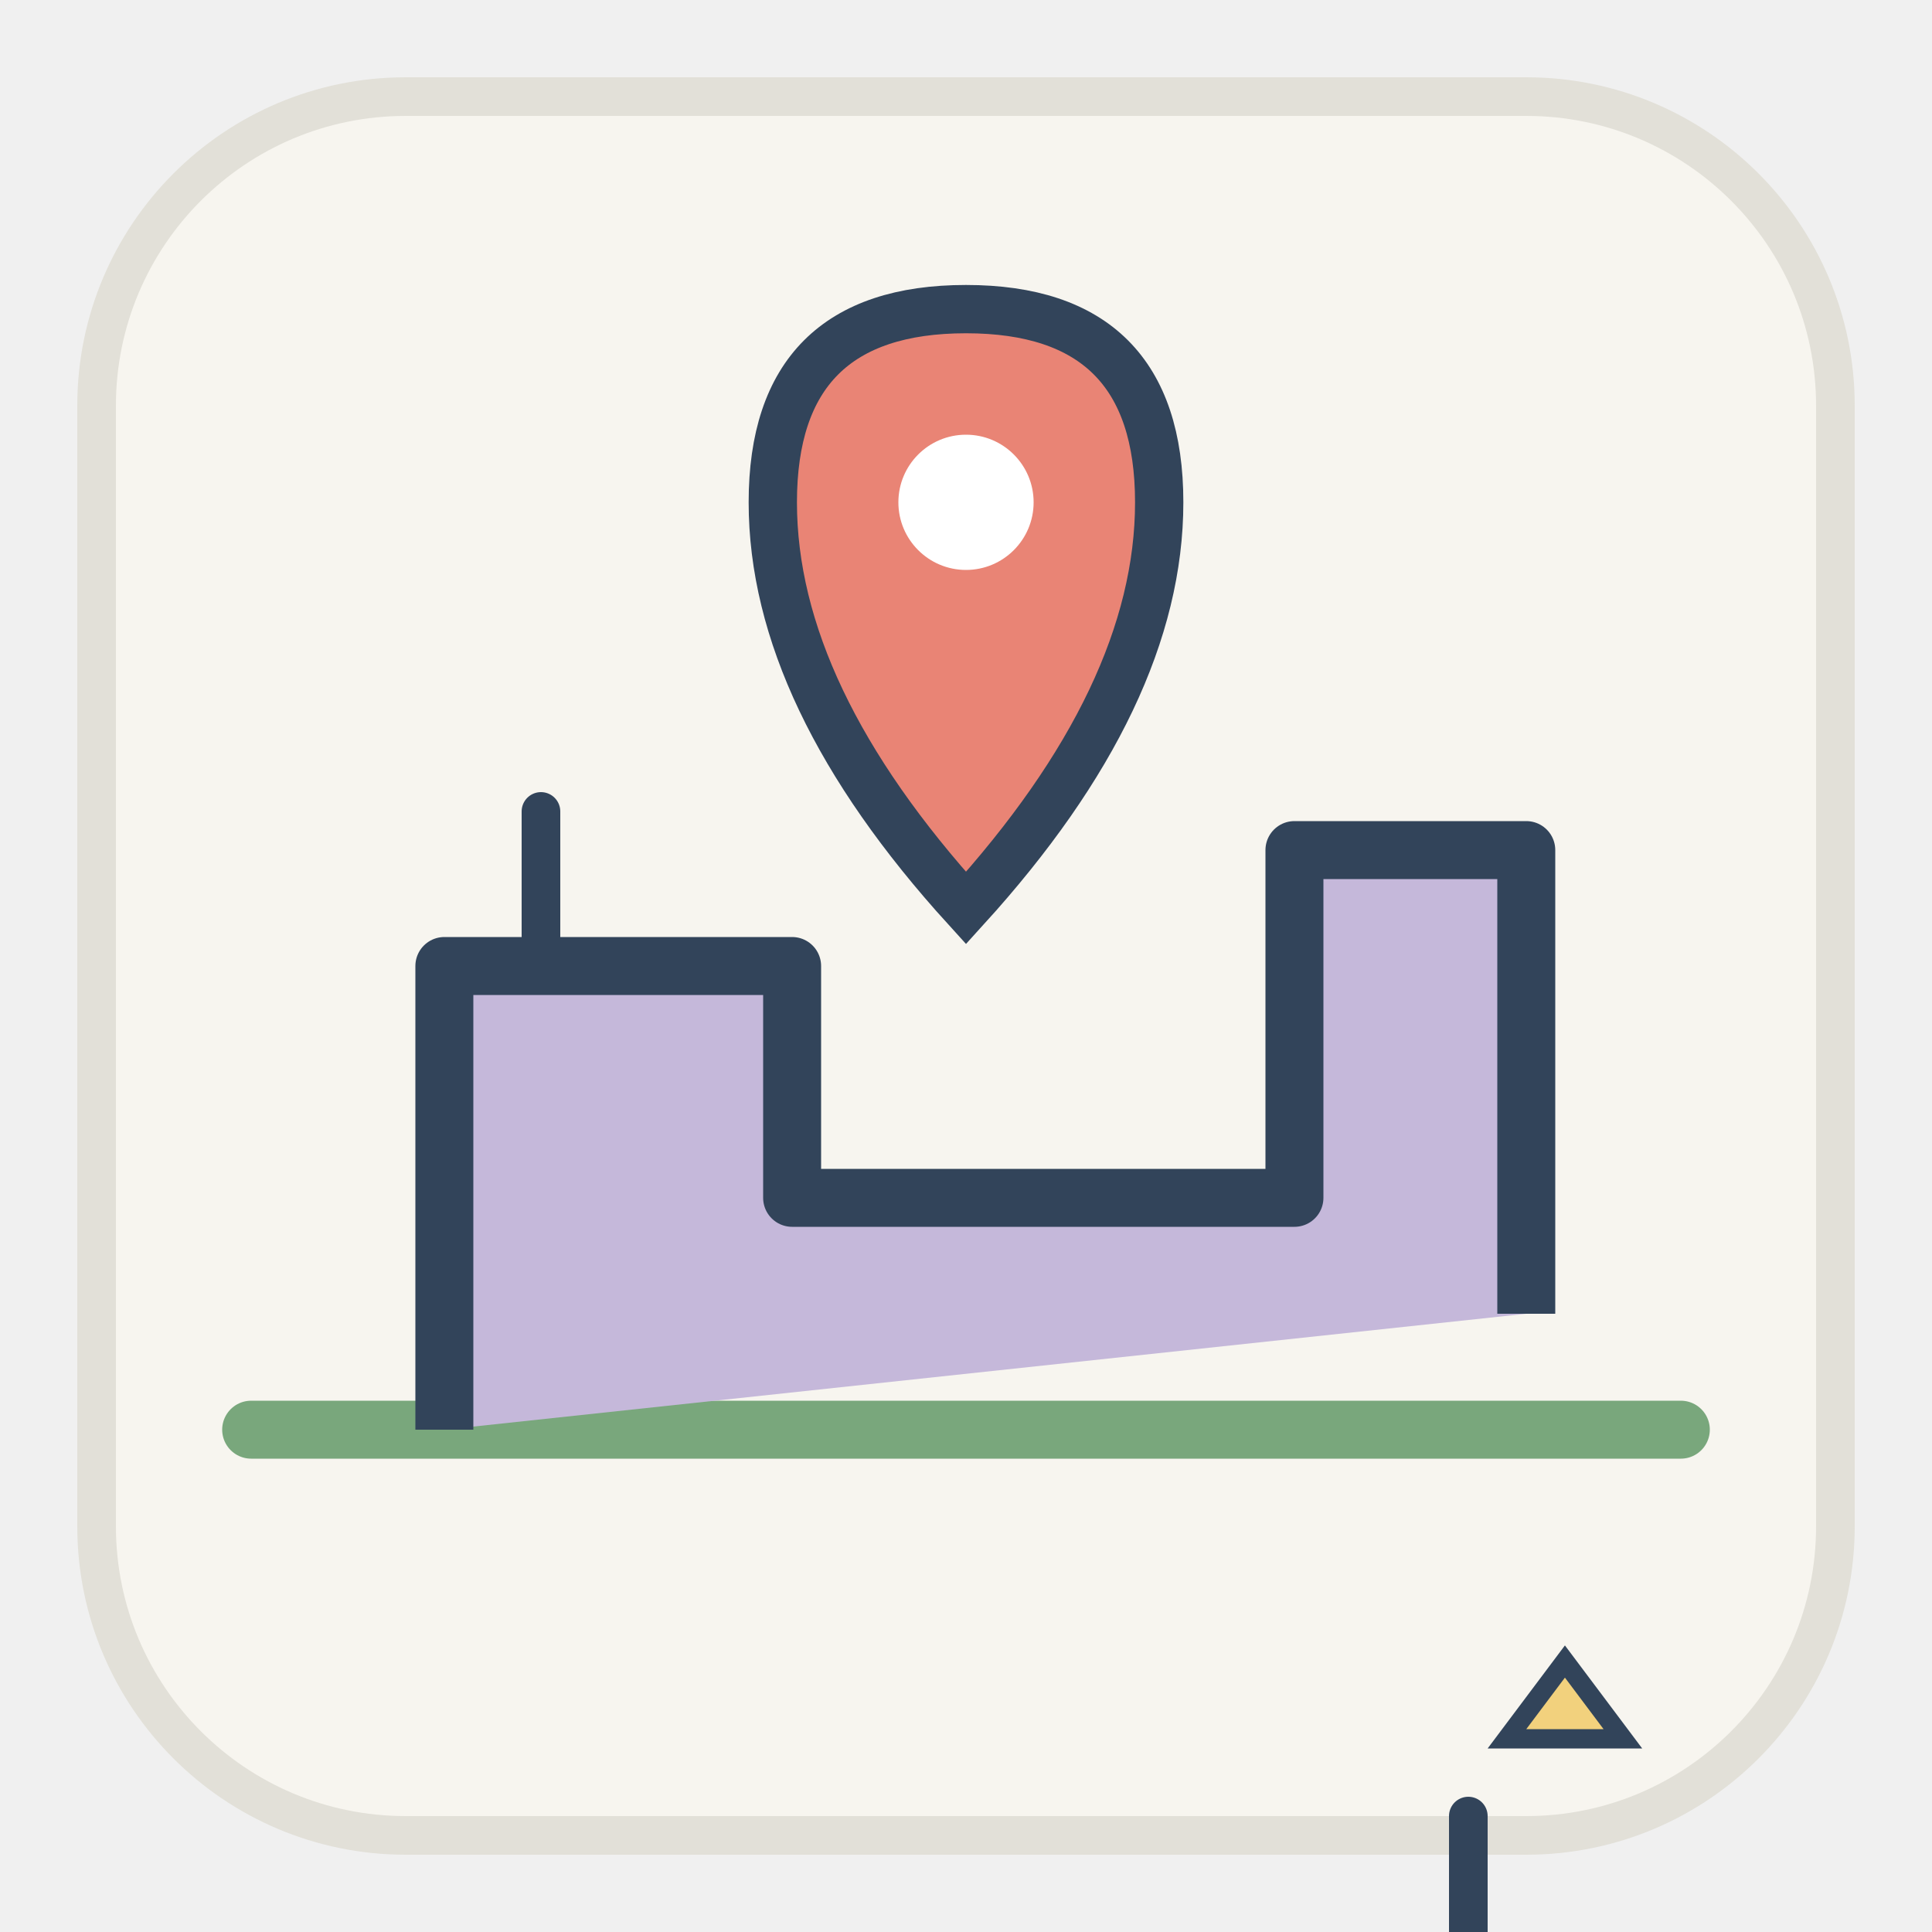
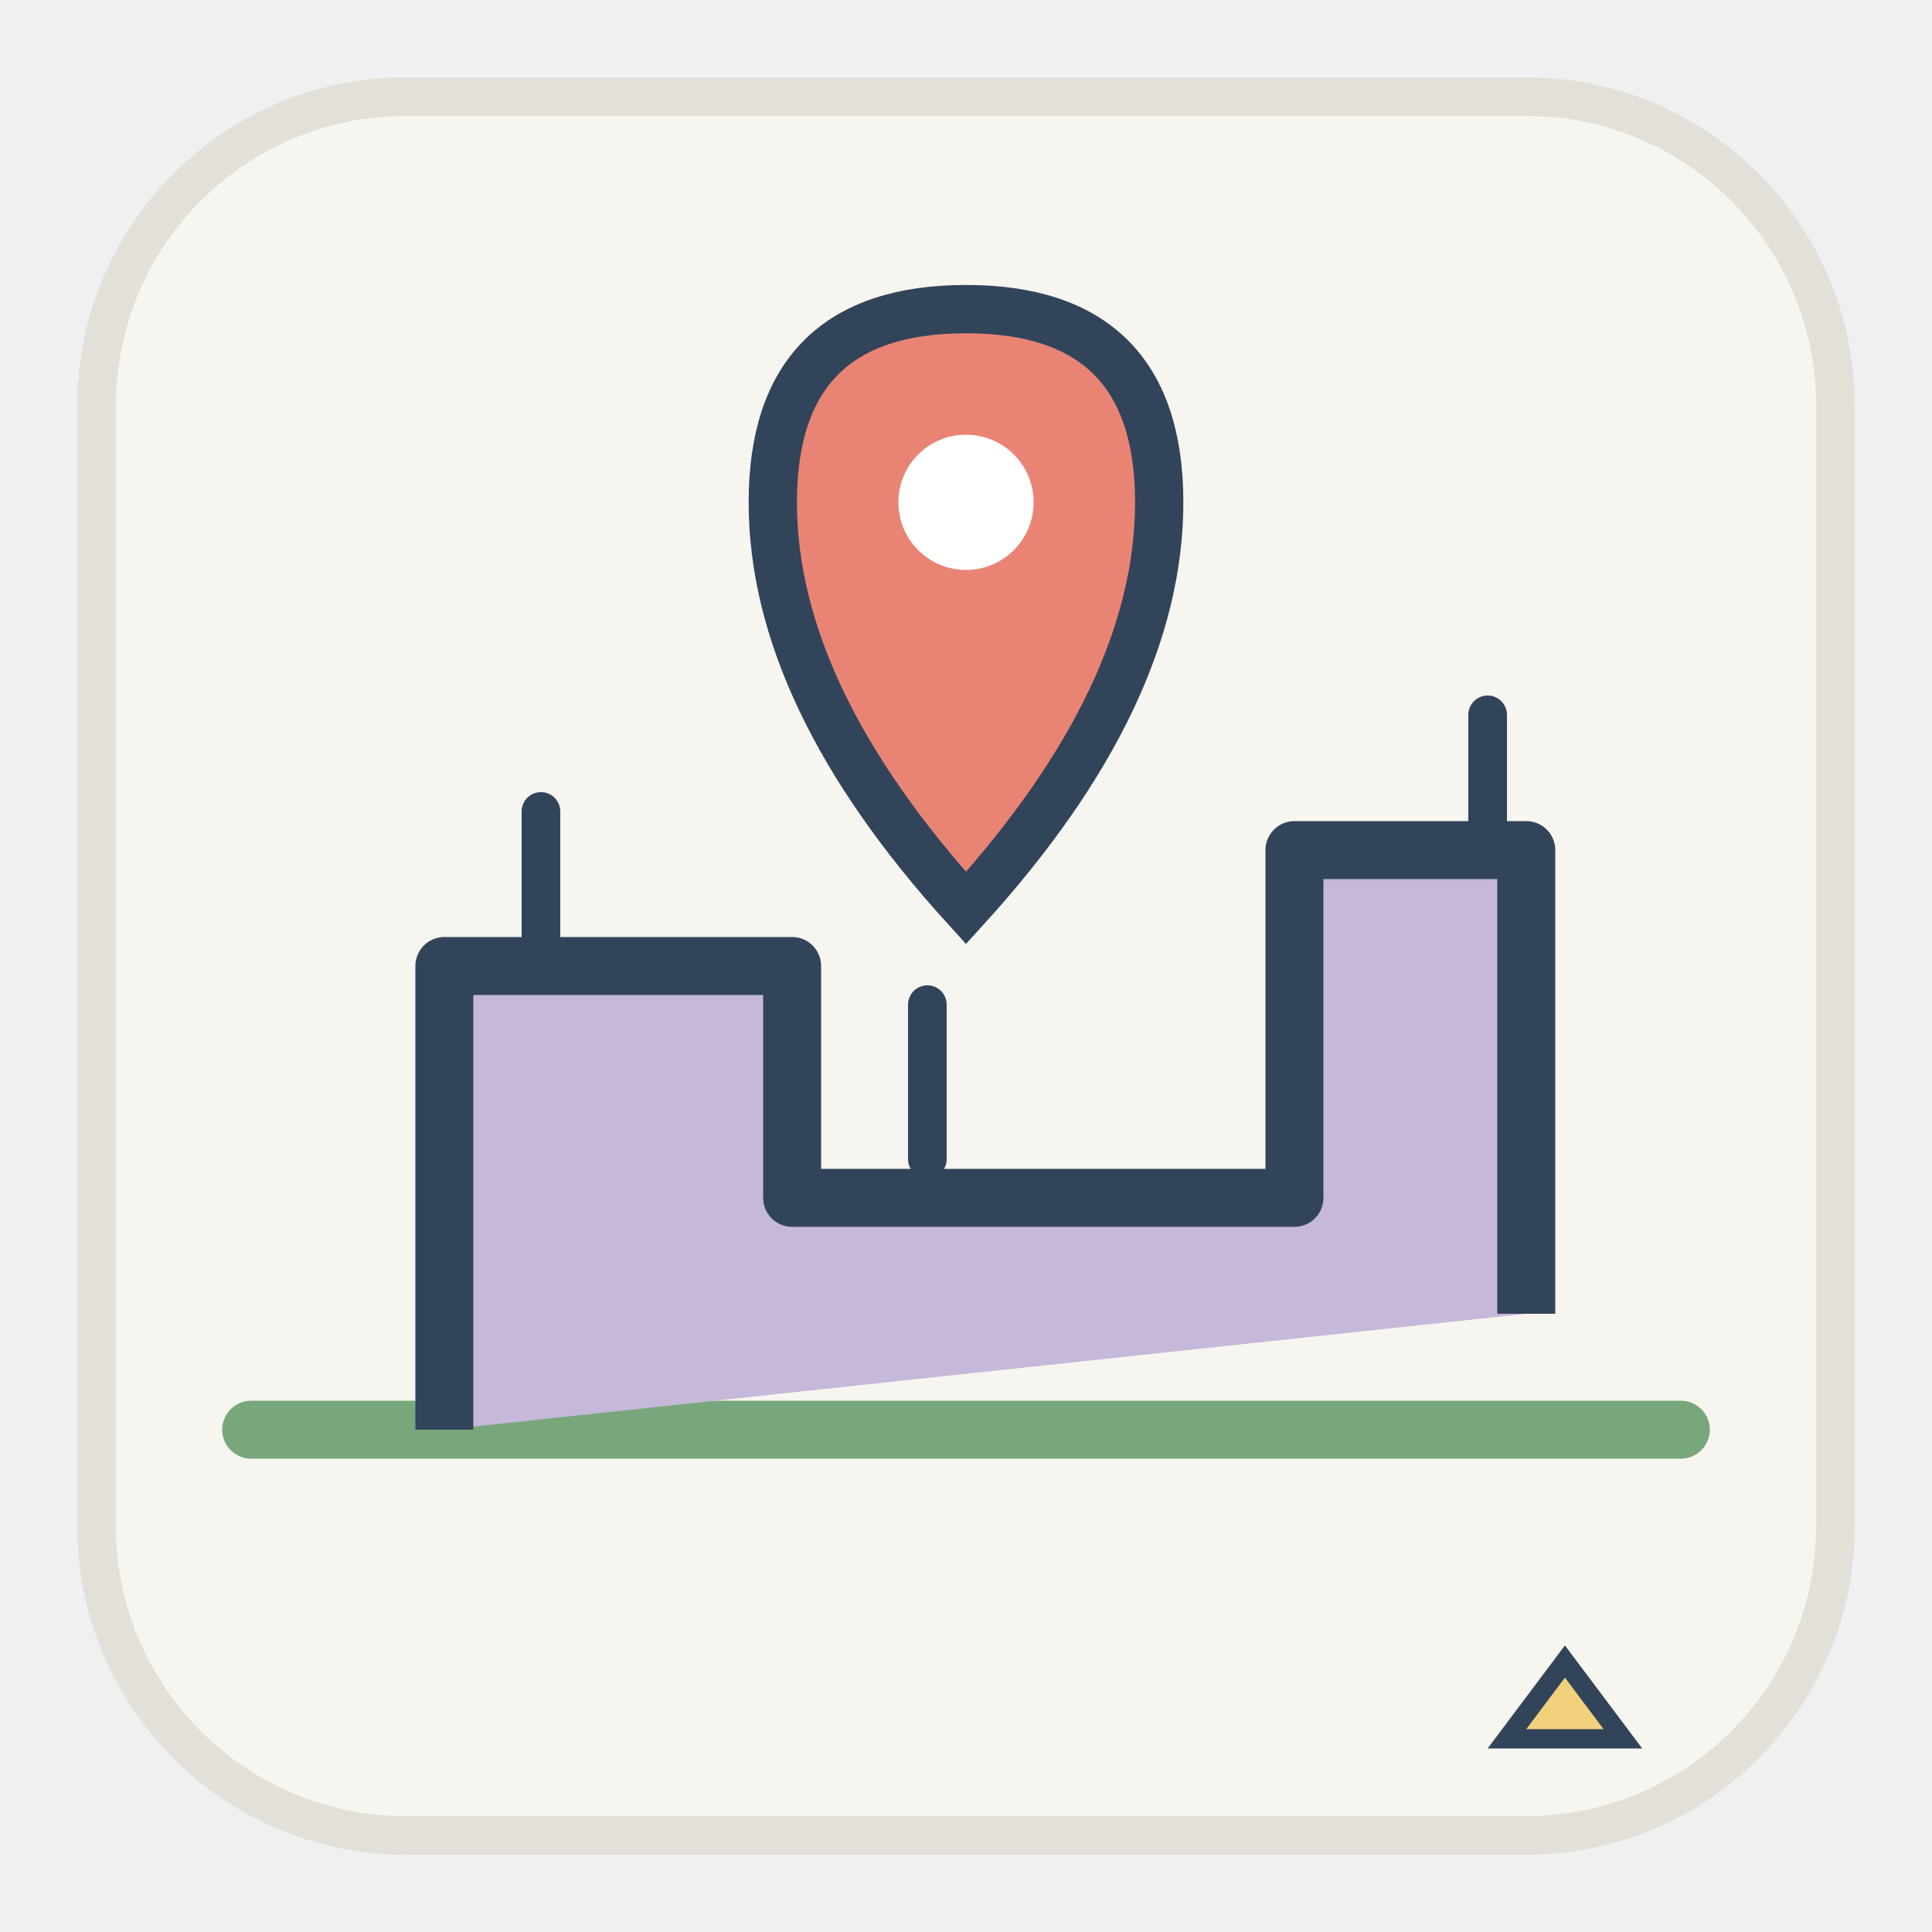
<svg xmlns="http://www.w3.org/2000/svg" viewBox="0 0 100 100">
  <rect x="5" y="5" width="90" height="90" rx="16" fill="#F7F5EF" stroke="#E2E0D8" stroke-width="2" />
  <path d="M78 90l3-4 3 4z" fill="#F2D17D" stroke="#32445A" stroke-width="1" />
  <path d="M13 74h74" stroke="#79A77C" stroke-width="3" stroke-linecap="round" />
  <path d="M23 74V50h18v12h26V44h12v24" fill="#C5B8DA" stroke="#32445A" stroke-width="3" stroke-linejoin="round" />
-   <path d="M28 49v-7m48 60v-8m77 43v-6" stroke="#32445A" stroke-width="2" stroke-linecap="round" />
+   <path d="M28 49v-7M48 60v-8M77 43v-6" stroke="#32445A" stroke-width="2" stroke-linecap="round" />
  <path d="M50 16q10 0 10 10 0 10-10 21-10-11-10-21 0-10 10-10z" fill="#E98475" stroke="#32445A" stroke-width="2.5" />
  <circle cx="50" cy="26" r="3.5" fill="#FFF" />
</svg>
